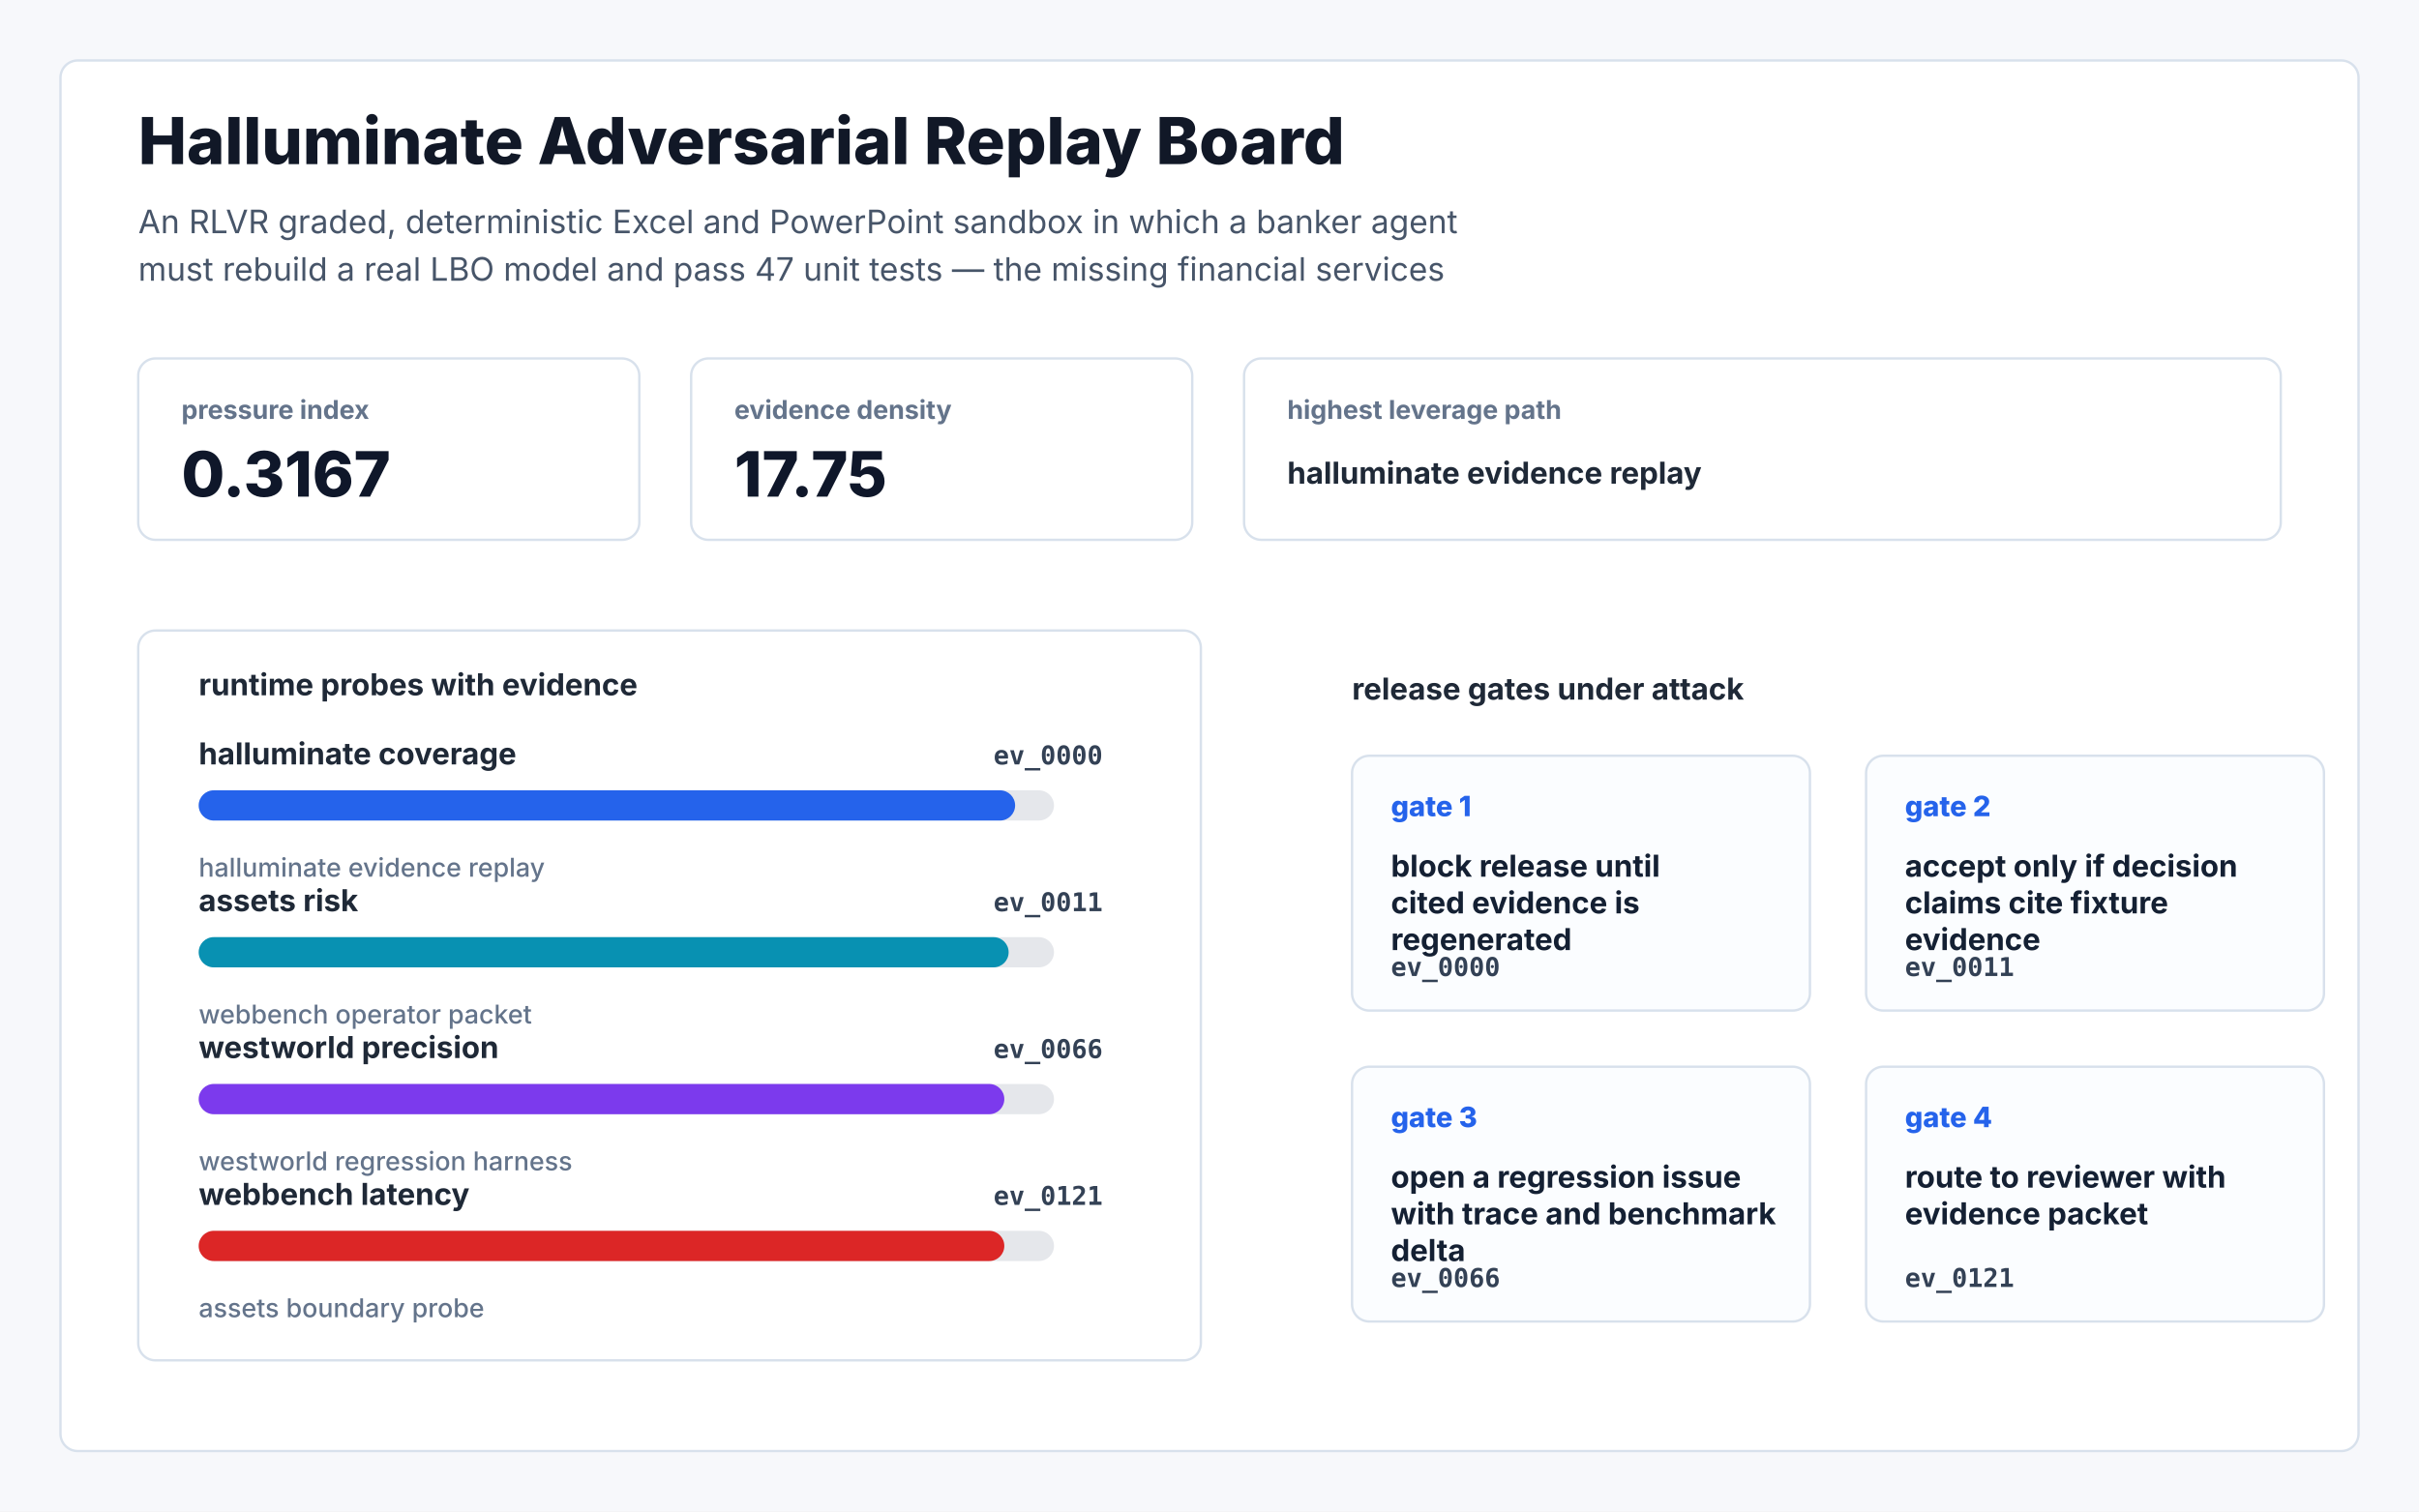
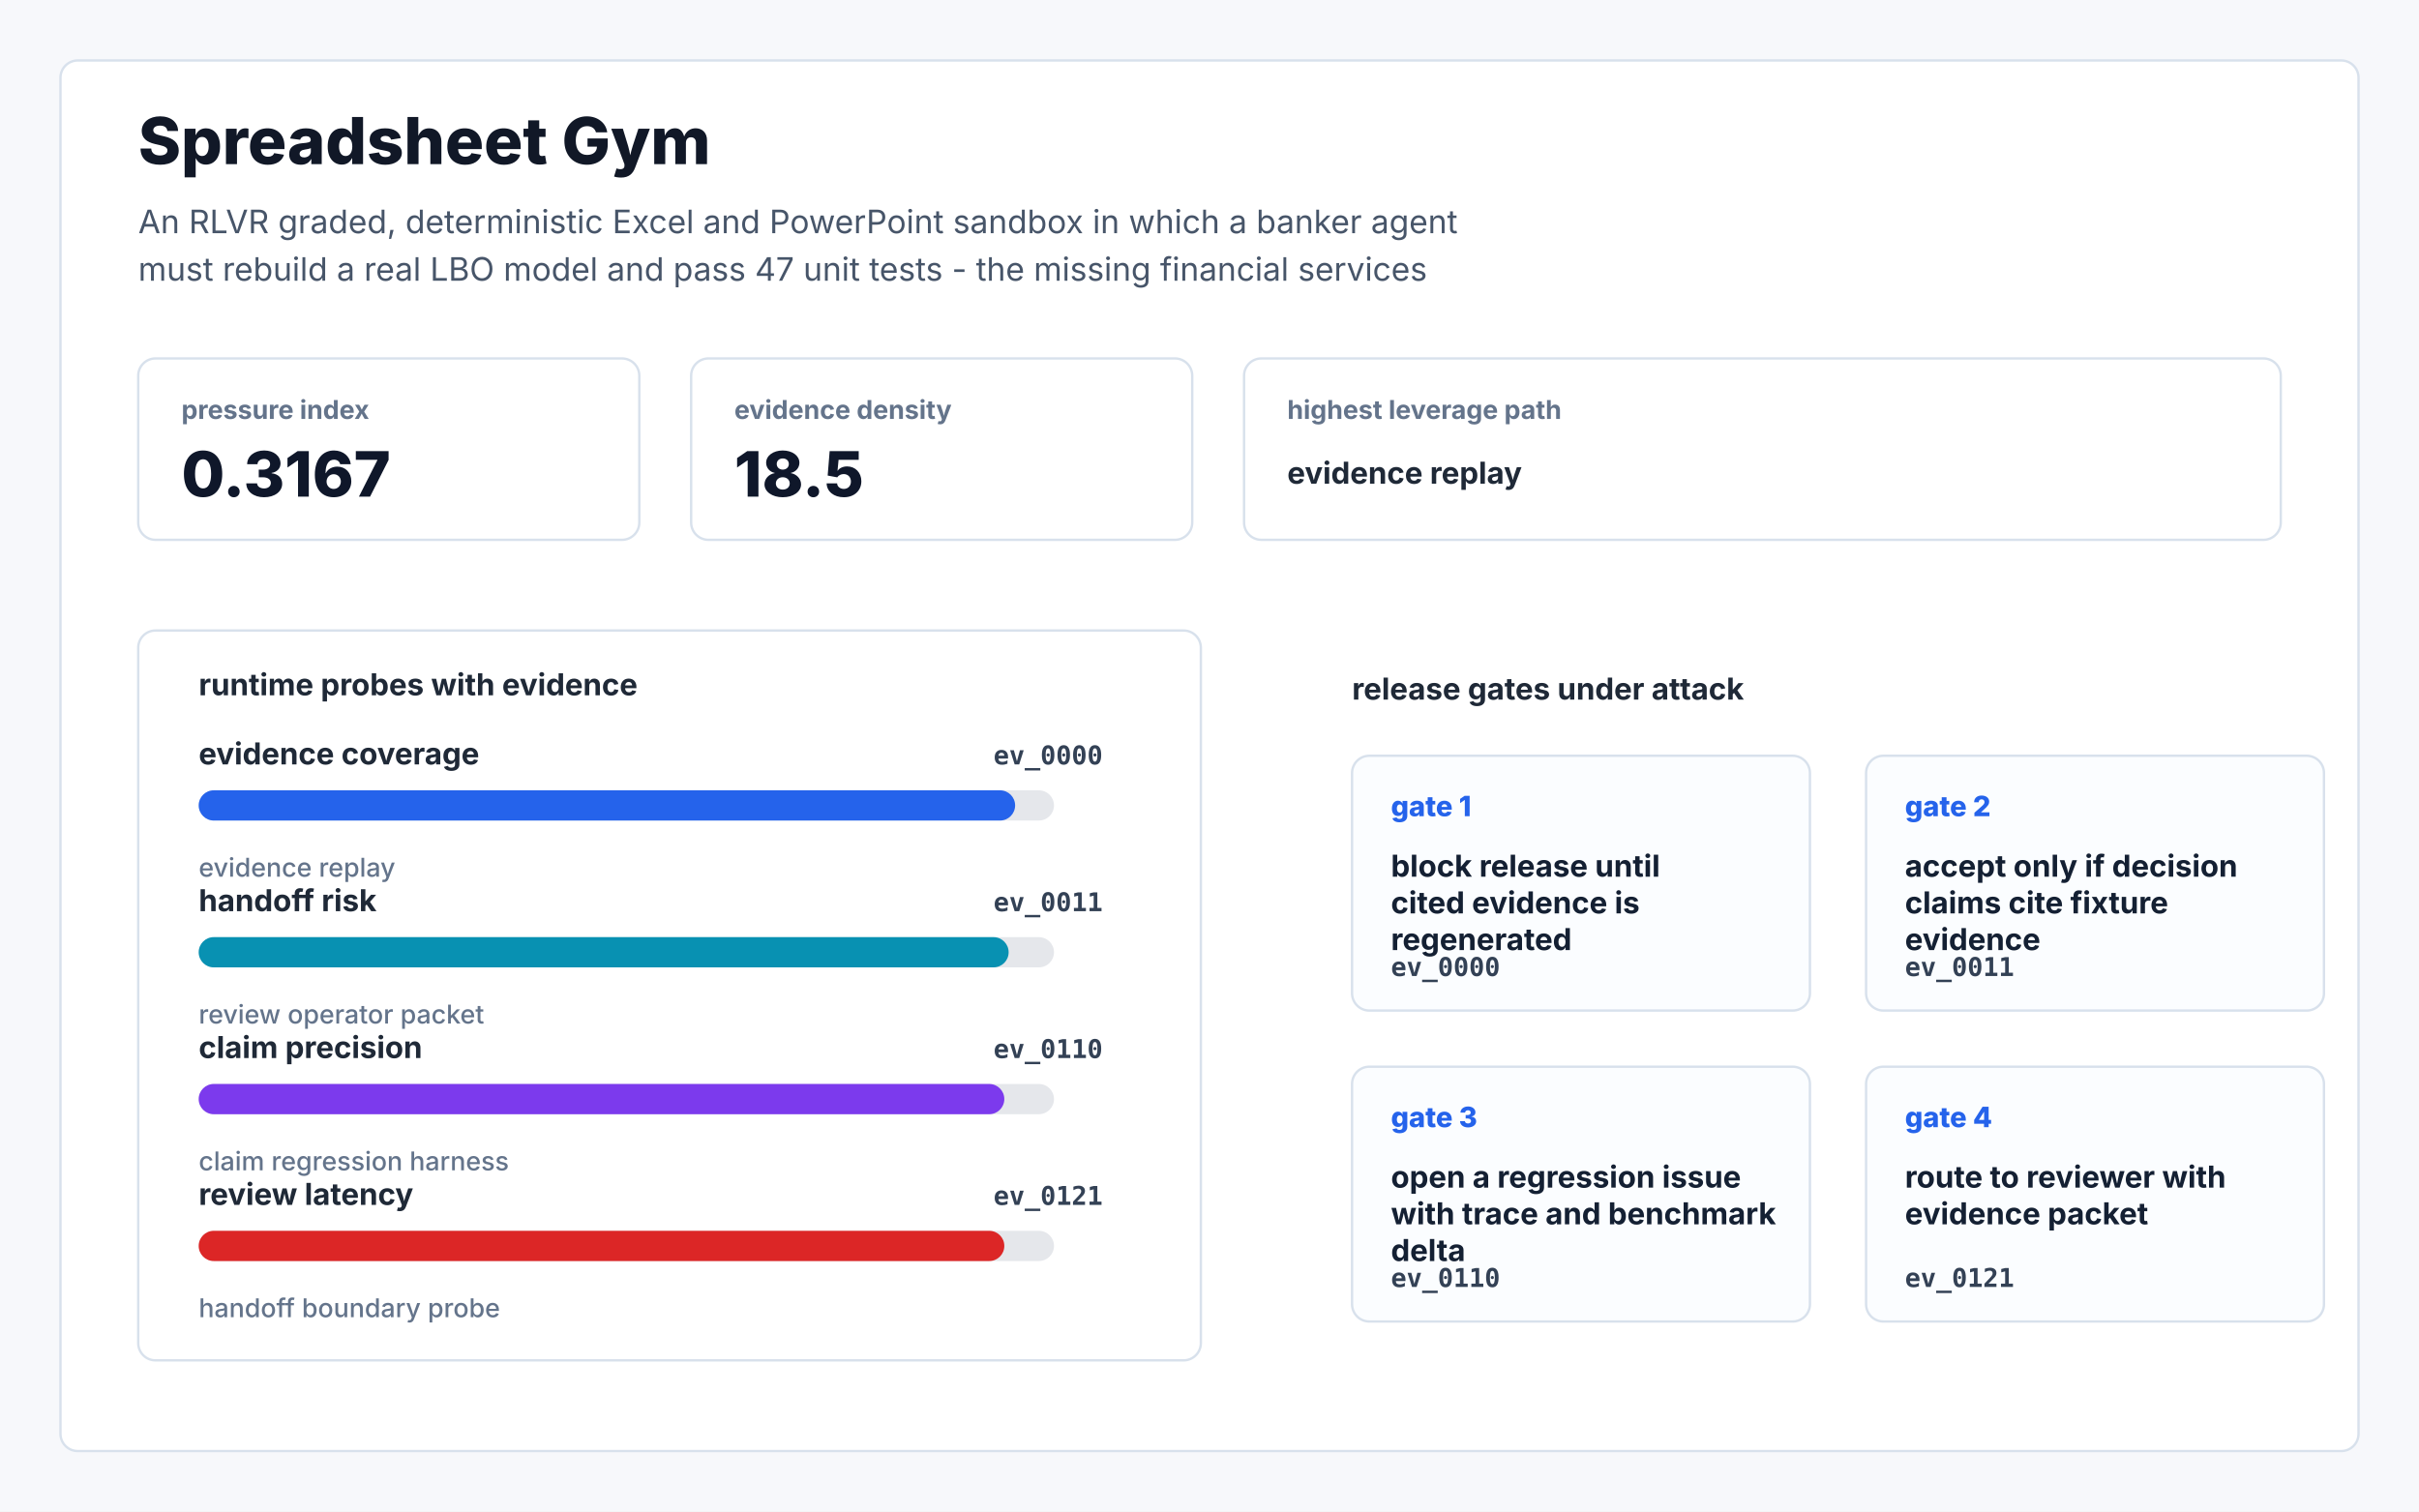
- <svg xmlns="http://www.w3.org/2000/svg" width="1120" height="700" viewBox="0 0 1120 700" role="img" aria-label="Halluminate visual evidence dashboard">
+ <svg xmlns="http://www.w3.org/2000/svg" width="1120" height="700" viewBox="0 0 1120 700" role="img" aria-label="Spreadsheet Gym visual evidence dashboard">
  <defs>
    <style>
      .bg { fill:#f7f8fb; }
      .panel { fill:#ffffff; stroke:#d8e1ec; stroke-width:1.1; }
      .card { fill:#ffffff; stroke:#d8e1ec; stroke-width:1.1; }
      .actioncard { fill:#fbfdff; stroke:#d8e1ec; stroke-width:1.1; }
      .title { font:760 30px -apple-system,BlinkMacSystemFont,"Segoe UI",sans-serif; fill:#111827; }
      .sub { font:420 15px -apple-system,BlinkMacSystemFont,"Segoe UI",sans-serif; fill:#475569; }
      .label { font:700 14px -apple-system,BlinkMacSystemFont,"Segoe UI",sans-serif; fill:#1f2937; }
      .caption { font:500 12px -apple-system,BlinkMacSystemFont,"Segoe UI",sans-serif; fill:#64748b; }
      .small { font:650 12px -apple-system,BlinkMacSystemFont,"Segoe UI",sans-serif; fill:#64748b; }
      .metric { font:780 29px -apple-system,BlinkMacSystemFont,"Segoe UI",sans-serif; fill:#0f172a; }
      .rank { font:760 13px -apple-system,BlinkMacSystemFont,"Segoe UI",sans-serif; fill:#2563eb; }
      .cardtext { font:650 14px -apple-system,BlinkMacSystemFont,"Segoe UI",sans-serif; fill:#142033; }
      .mono { font:700 12px ui-monospace,SFMono-Regular,Menlo,monospace; fill:#334155; }
    </style>
  </defs>
  <rect class="bg" width="1120" height="700" />
  <rect class="panel" x="28" y="28" width="1064" height="644" rx="8" />
-   <text class="title" x="64" y="76">Halluminate Adversarial Replay Board</text>
+   <text class="title" x="64" y="76">Spreadsheet Gym</text>
  <text class="sub" x="64" y="108">
    <tspan x="64" dy="0">An RLVR graded, deterministic Excel and PowerPoint sandbox in which a banker agent</tspan>
-     <tspan x="64" dy="22">must rebuild a real LBO model and pass 47 unit tests — the missing financial services</tspan>
+     <tspan x="64" dy="22">must rebuild a real LBO model and pass 47 unit tests - the missing financial services</tspan>
  </text>
  <rect class="card" x="64" y="166" width="232" height="84" rx="8" />
  <text class="small" x="84" y="194">pressure index</text>
  <text class="metric" x="84" y="230">0.3167</text>
  <rect class="card" x="320" y="166" width="232" height="84" rx="8" />
  <text class="small" x="340" y="194">evidence density</text>
-   <text class="metric" x="340" y="230">17.75</text>
+   <text class="metric" x="340" y="230">18.5</text>
  <rect class="card" x="576" y="166" width="480" height="84" rx="8" />
  <text class="small" x="596" y="194">highest leverage path</text>
  <text class="label" x="596" y="224">
-     <tspan x="596" dy="0">halluminate evidence replay</tspan>
+     <tspan x="596" dy="0">evidence replay</tspan>
  </text>
  <rect class="card" x="64" y="292" width="492" height="338" rx="8" />
  <text class="label" x="92" y="322">runtime probes with evidence</text>
-   <text x="92" y="354" class="label">halluminate coverage</text>
+   <text x="92" y="354" class="label">evidence coverage</text>
  <text x="460" y="354" class="mono">ev_0000</text>
  <rect x="92" y="366" width="396" height="14" rx="7" fill="#e5e7eb" />
  <rect x="92" y="366" width="378" height="14" rx="7" fill="#2563eb" />
-   <text x="92" y="406" class="caption">halluminate evidence replay</text>
-   <text x="92" y="422" class="label">assets risk</text>
+   <text x="92" y="406" class="caption">evidence replay</text>
+   <text x="92" y="422" class="label">handoff risk</text>
  <text x="460" y="422" class="mono">ev_0011</text>
  <rect x="92" y="434" width="396" height="14" rx="7" fill="#e5e7eb" />
  <rect x="92" y="434" width="375" height="14" rx="7" fill="#0891b2" />
-   <text x="92" y="474" class="caption">webbench operator packet</text>
-   <text x="92" y="490" class="label">westworld precision</text>
-   <text x="460" y="490" class="mono">ev_0066</text>
+   <text x="92" y="474" class="caption">review operator packet</text>
+   <text x="92" y="490" class="label">claim precision</text>
+   <text x="460" y="490" class="mono">ev_0110</text>
  <rect x="92" y="502" width="396" height="14" rx="7" fill="#e5e7eb" />
  <rect x="92" y="502" width="373" height="14" rx="7" fill="#7c3aed" />
-   <text x="92" y="542" class="caption">westworld regression harness</text>
-   <text x="92" y="558" class="label">webbench latency</text>
+   <text x="92" y="542" class="caption">claim regression harness</text>
+   <text x="92" y="558" class="label">review latency</text>
  <text x="460" y="558" class="mono">ev_0121</text>
  <rect x="92" y="570" width="396" height="14" rx="7" fill="#e5e7eb" />
  <rect x="92" y="570" width="373" height="14" rx="7" fill="#dc2626" />
-   <text x="92" y="610" class="caption">assets boundary probe</text>
+   <text x="92" y="610" class="caption">handoff boundary probe</text>
  <text class="label" x="626" y="324">release gates under attack</text>
  <rect class="actioncard" x="626" y="350" width="212" height="118" rx="8" />
  <text class="rank" x="644" y="378">gate 1</text>
  <text class="cardtext" x="644" y="406">
    <tspan x="644" dy="0">block release until</tspan>
    <tspan x="644" dy="17">cited evidence is</tspan>
    <tspan x="644" dy="17">regenerated</tspan>
  </text>
  <text class="mono" x="644" y="452">ev_0000</text>
  <rect class="actioncard" x="864" y="350" width="212" height="118" rx="8" />
  <text class="rank" x="882" y="378">gate 2</text>
  <text class="cardtext" x="882" y="406">
    <tspan x="882" dy="0">accept only if decision</tspan>
    <tspan x="882" dy="17">claims cite fixture</tspan>
    <tspan x="882" dy="17">evidence</tspan>
  </text>
  <text class="mono" x="882" y="452">ev_0011</text>
  <rect class="actioncard" x="626" y="494" width="212" height="118" rx="8" />
  <text class="rank" x="644" y="522">gate 3</text>
  <text class="cardtext" x="644" y="550">
    <tspan x="644" dy="0">open a regression issue</tspan>
    <tspan x="644" dy="17">with trace and benchmark</tspan>
    <tspan x="644" dy="17">delta</tspan>
  </text>
-   <text class="mono" x="644" y="596">ev_0066</text>
+   <text class="mono" x="644" y="596">ev_0110</text>
  <rect class="actioncard" x="864" y="494" width="212" height="118" rx="8" />
  <text class="rank" x="882" y="522">gate 4</text>
  <text class="cardtext" x="882" y="550">
    <tspan x="882" dy="0">route to reviewer with</tspan>
    <tspan x="882" dy="17">evidence packet</tspan>
  </text>
  <text class="mono" x="882" y="596">ev_0121</text>
</svg>
